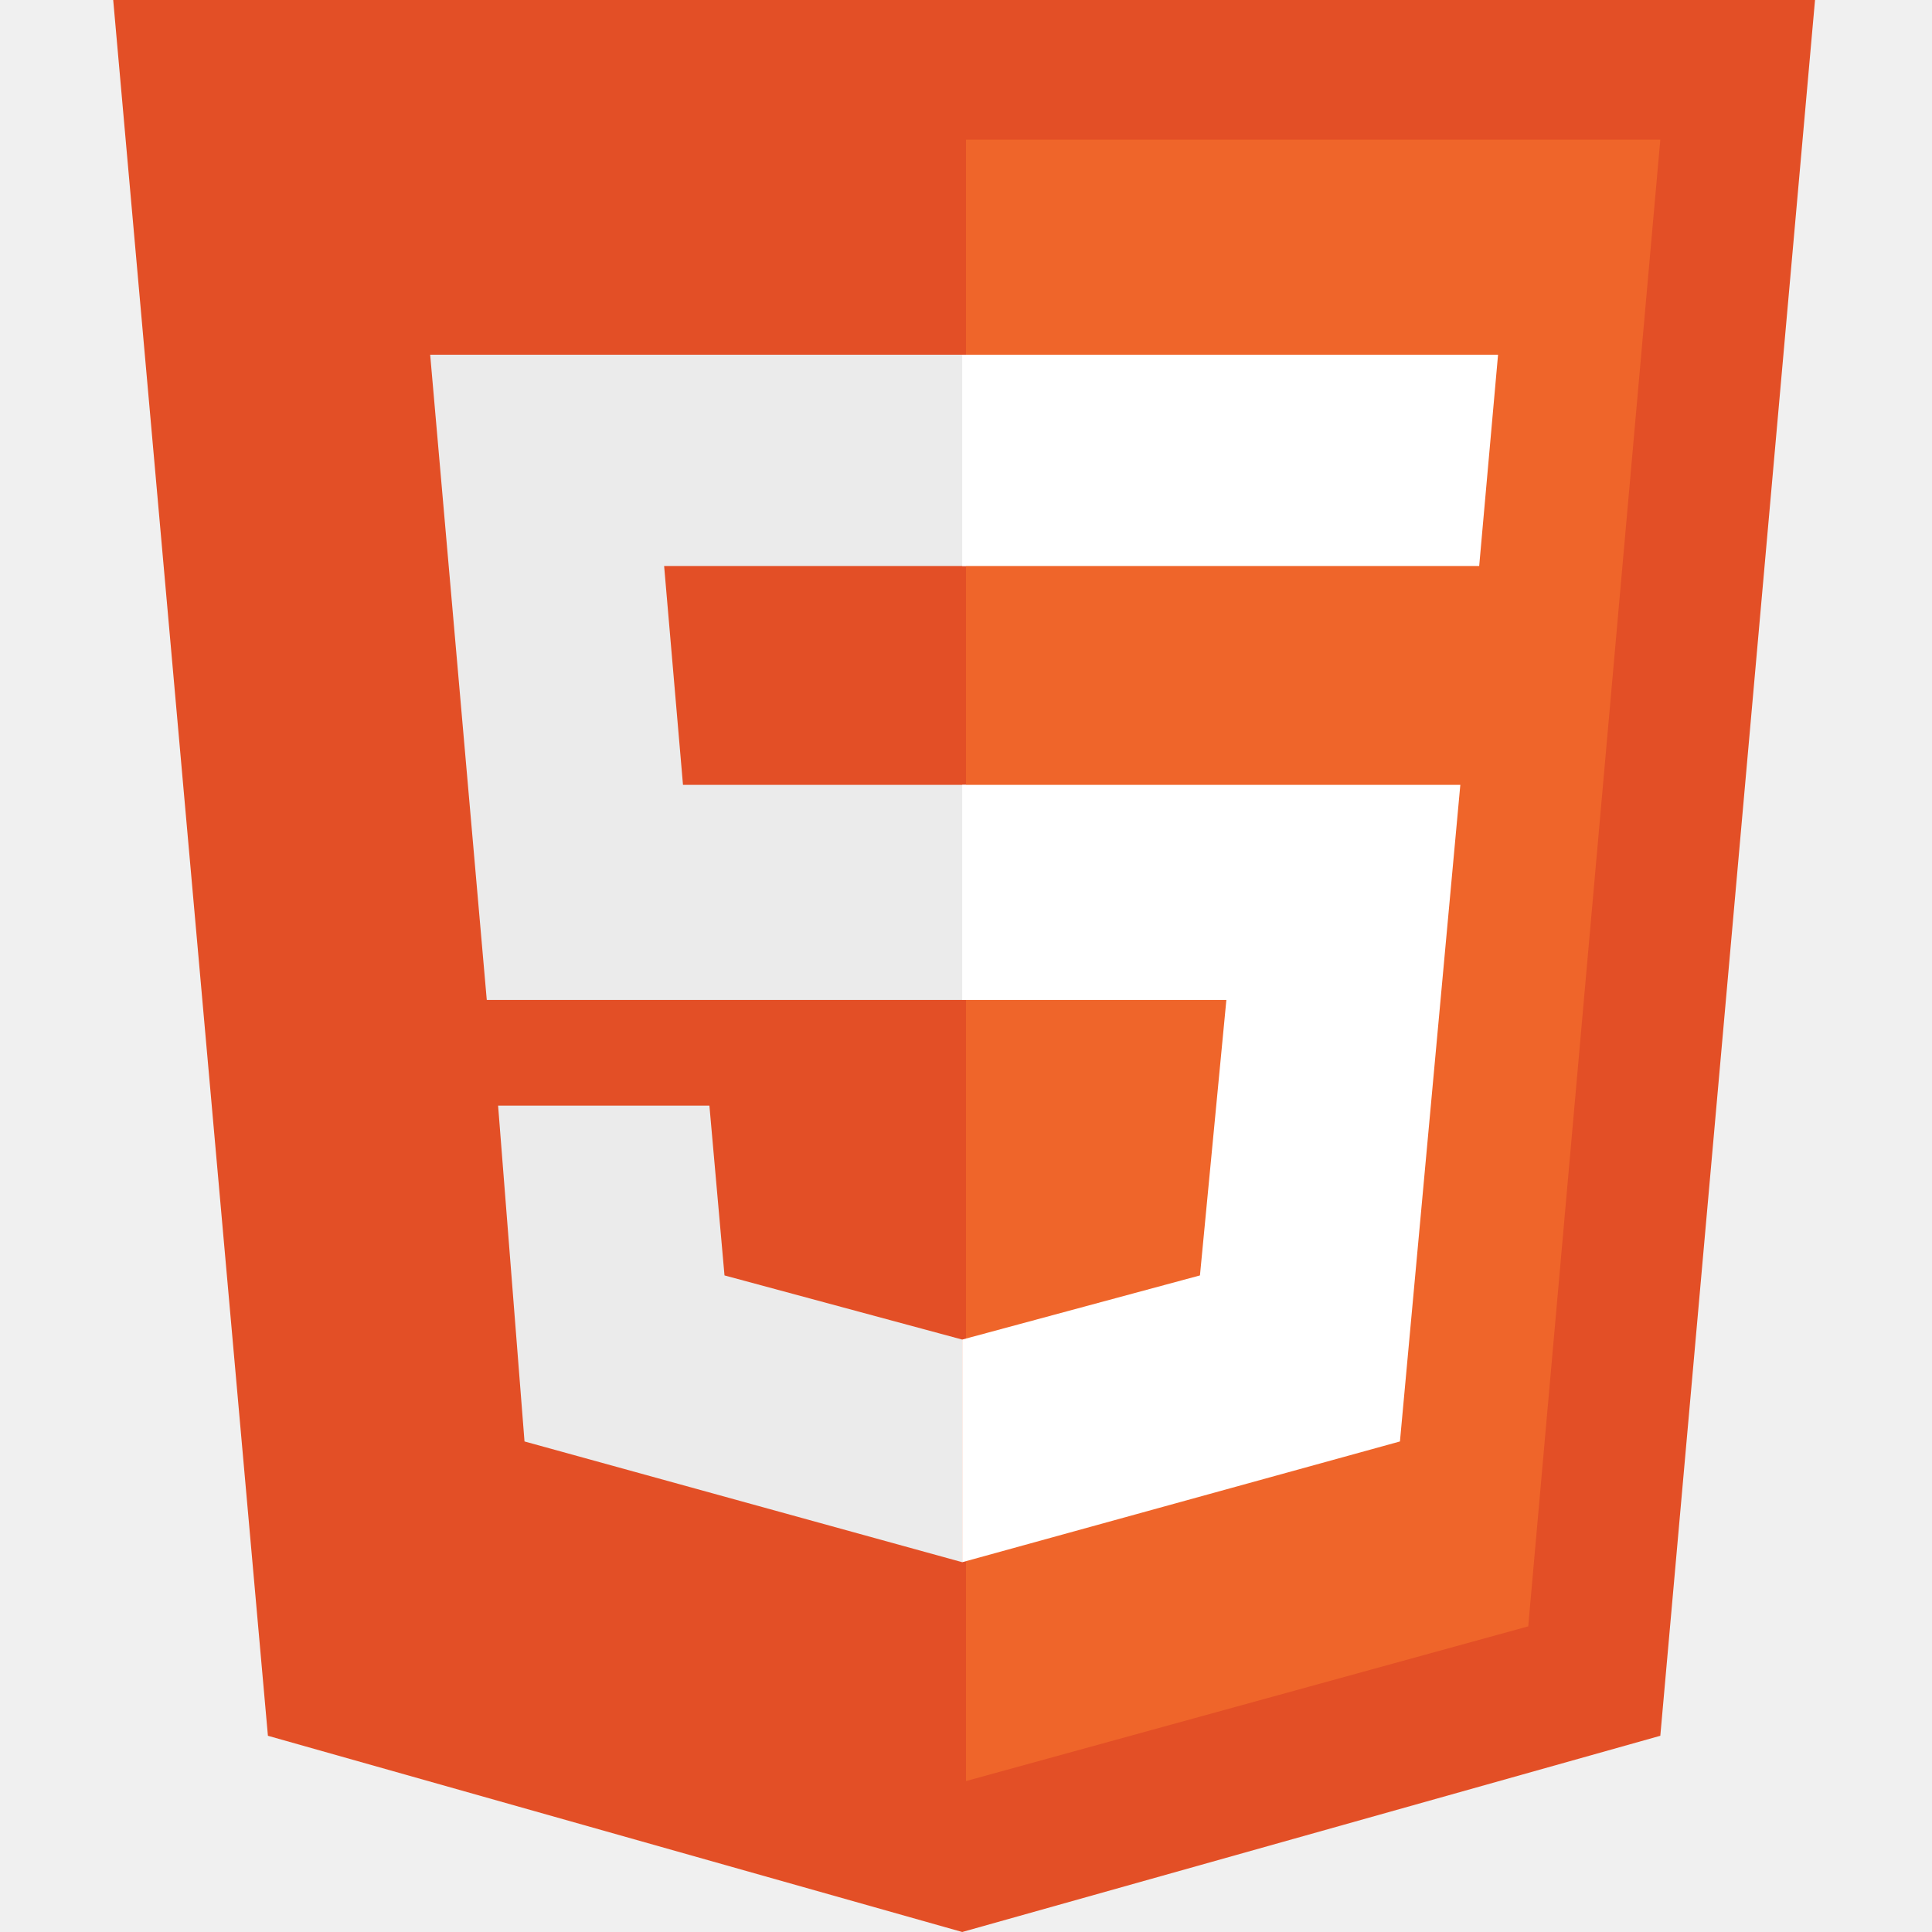
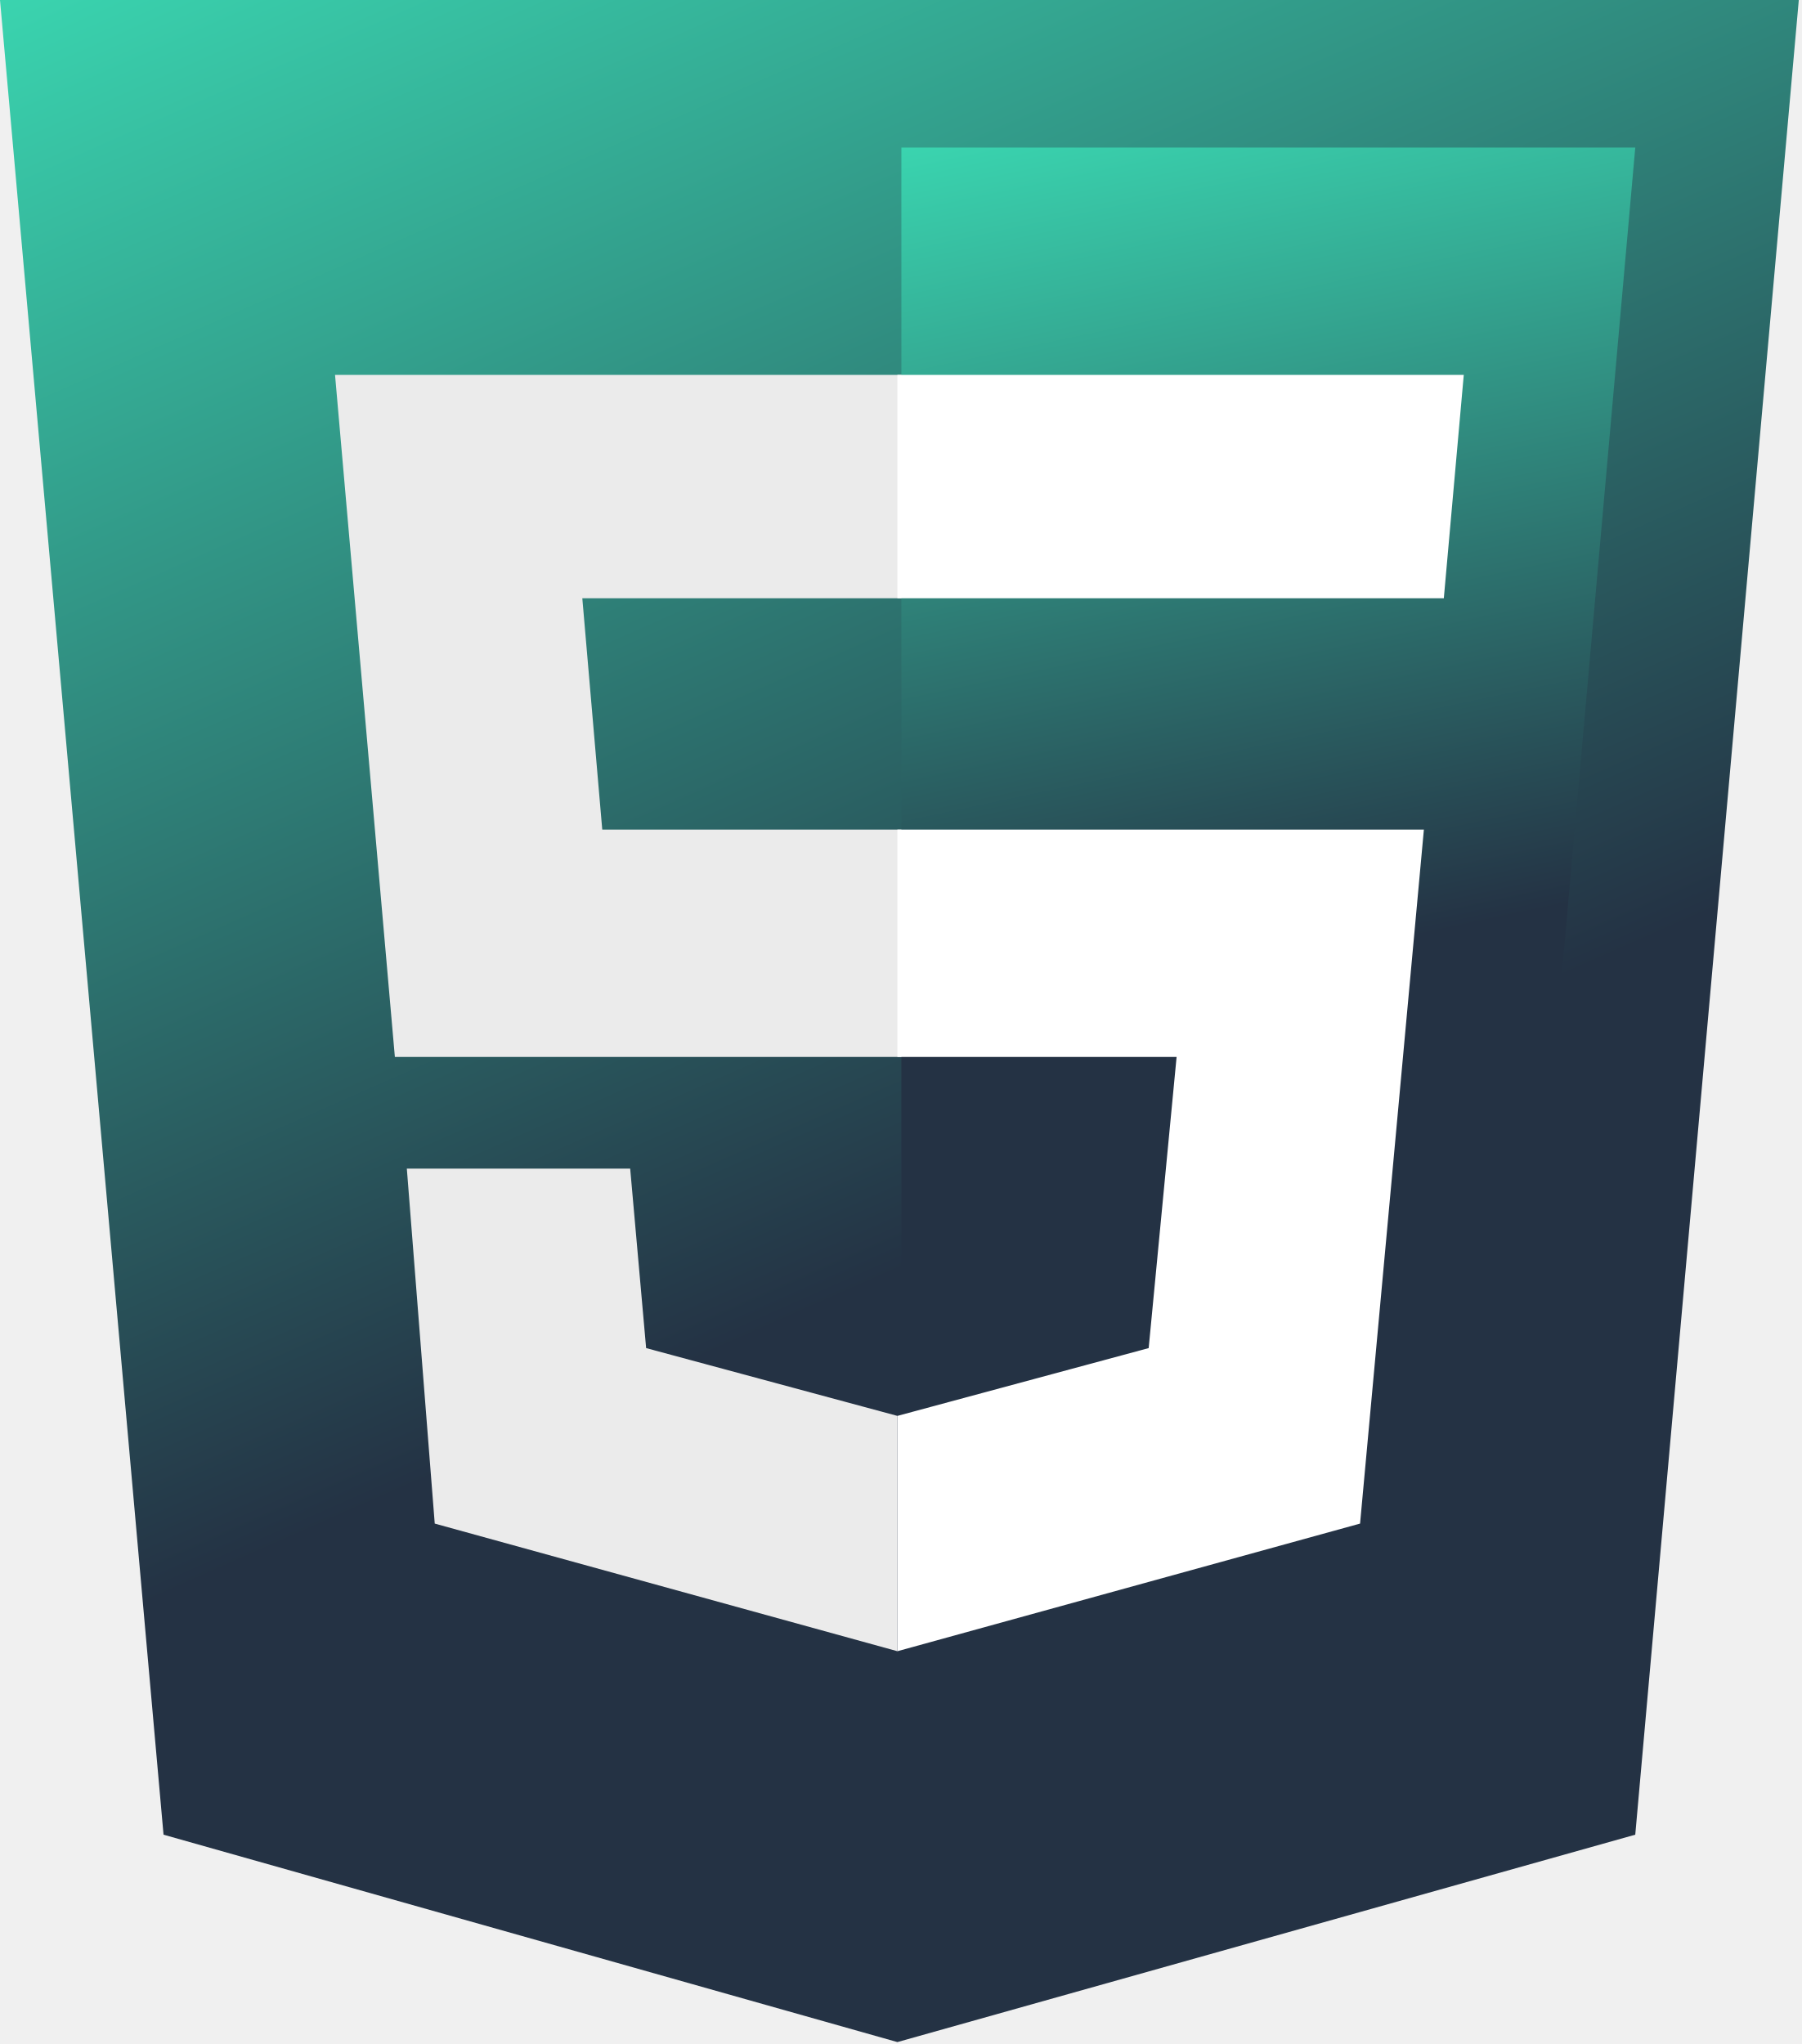
- <svg xmlns="http://www.w3.org/2000/svg" aria-label="HTML5" viewBox="0 0 512 512">
-   <path fill="#e34f26" d="M71 460L30 0h451l-41 460-185 52" />
-   <path fill="#ef652a" d="M256 472l149-41 35-394H256" />
-   <path fill="#ebebeb" d="M256 208h-75l-5-58h80V94H114l15 171h127zm-1 147l-63-17-4-45h-56l7 89 116 32z" />
-   <path fill="#fff" d="M255 208v57h70l-7 73-63 17v59l116-32 16-174zm0-114v56h137l5-56z" />
+ <svg xmlns="http://www.w3.org/2000/svg" width="156" height="177" viewBox="0 0 156 177" fill="none">
+   <path d="M14.161 158.874L0 0H155.766L141.605 158.874L77.71 176.834" fill="url(#paint0_linear_3207_100)" />
+   <path d="M78.055 163.019L129.517 148.858L141.605 12.779H78.055" fill="url(#paint1_linear_3207_100)" />
+   <path d="M78.055 71.839H52.152L50.425 51.807H78.055V32.466H29.012L34.193 91.525H78.055V71.839ZM77.71 122.609L55.951 116.738L54.57 101.196H35.229L37.646 131.935L77.71 142.987V122.609Z" fill="#EBEBEB" />
+   <path d="M77.71 71.839V91.525H101.887L99.469 116.738L77.71 122.609V142.987L117.774 131.935L123.3 71.839H77.71ZM77.71 32.466V51.807H125.027L126.754 32.466H77.71Z" fill="white" />
+   <defs>
+     <linearGradient id="paint0_linear_3207_100" x1="-0.159" y1="2.98618e-07" x2="78.055" y2="176.834" gradientUnits="userSpaceOnUse">
+       <stop stop-color="#3AD4AF" />
+       <stop offset="0.684" stop-color="#243244" />
+       <stop offset="1" stop-color="#243244" />
+     </linearGradient>
+     <linearGradient id="paint1_linear_3207_100" x1="78.055" y1="12.922" x2="109.83" y2="163.019" gradientUnits="userSpaceOnUse">
+       <stop stop-color="#3AD4AF" />
+       <stop offset="0.495" stop-color="#243244" />
+       <stop offset="1" stop-color="#243244" />
+     </linearGradient>
+   </defs>
</svg>
